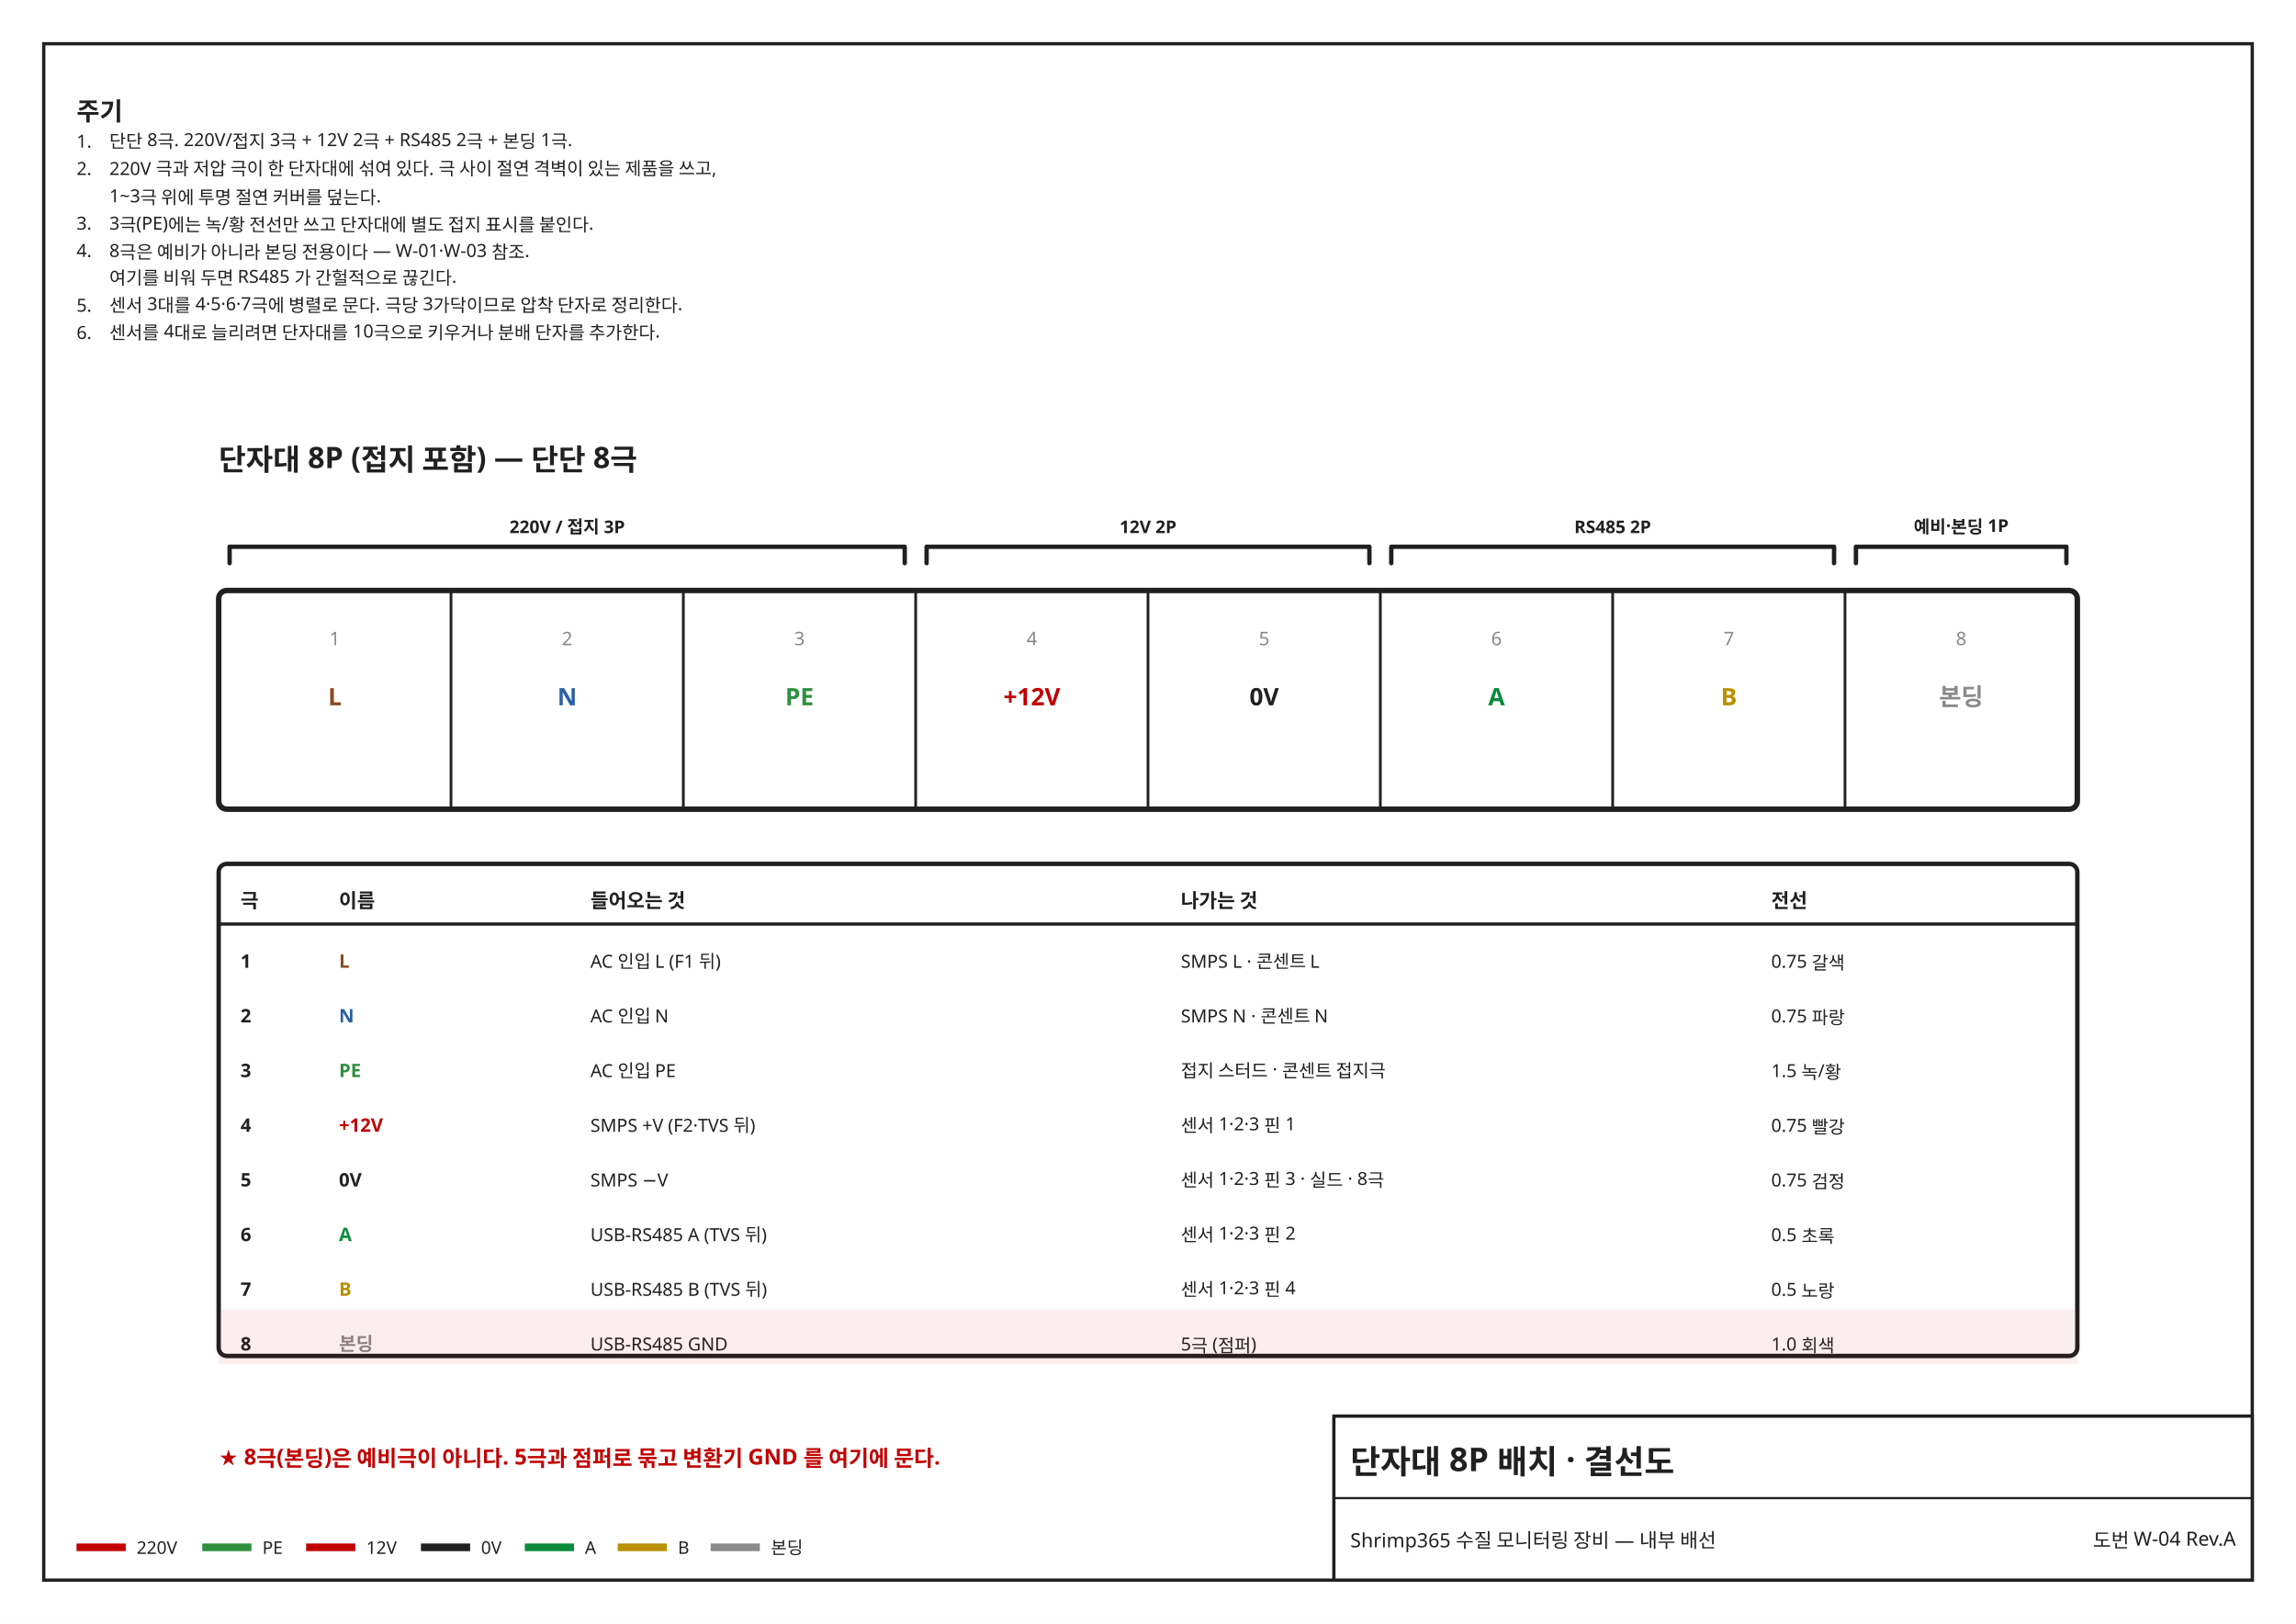
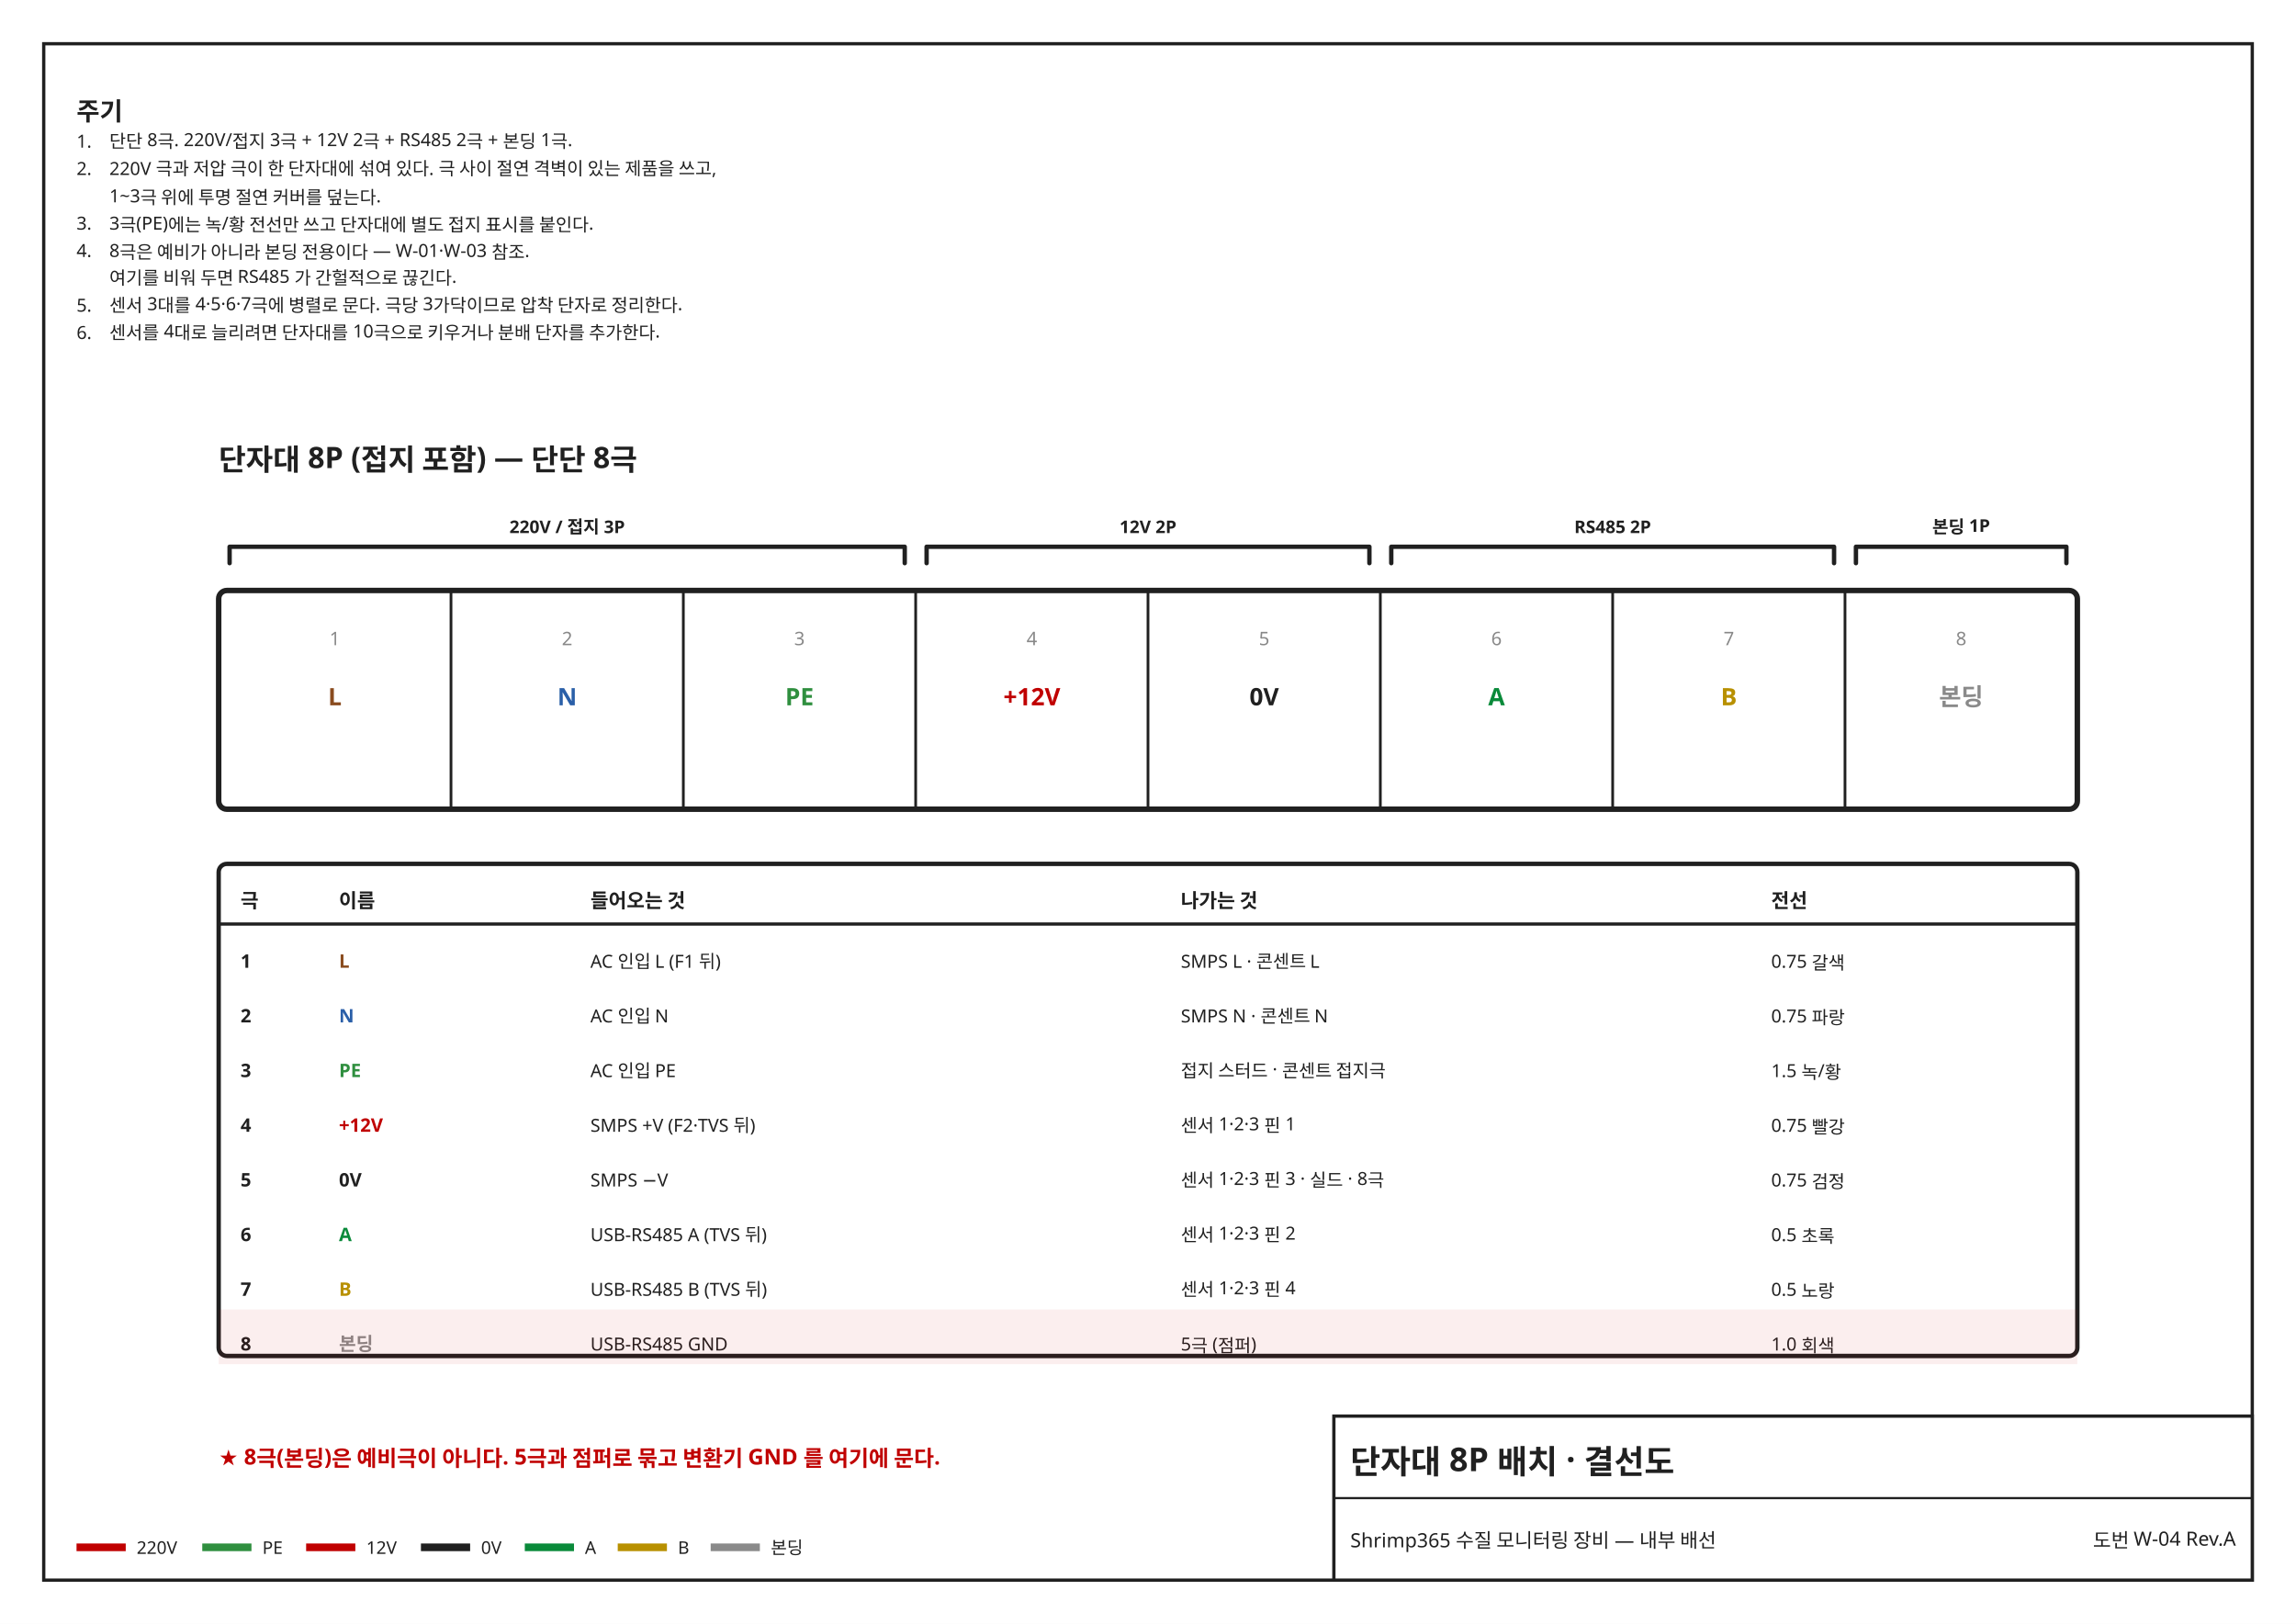
<svg xmlns="http://www.w3.org/2000/svg" width="420mm" height="297mm" viewBox="0 0 420 297">
  <rect x="0" y="0" width="420" height="297" fill="#ffffff" />
  <rect x="8" y="8" width="404" height="281" fill="none" stroke="#202020" stroke-width="0.6" />
  <rect x="40.00" y="108.00" width="340.00" height="40.00" fill="#ffffff" stroke="#202020" stroke-width="1.00" rx="1.5" />
  <text x="210.00" y="129.40" font-family="sans-serif" font-size="4.00" text-anchor="middle" fill="#202020" font-weight="bold" />
  <text x="61.25" y="118.00" font-family="sans-serif" font-size="3.40" text-anchor="middle" fill="#888" font-weight="normal">1</text>
  <text x="61.25" y="129.00" font-family="sans-serif" font-size="4.40" text-anchor="middle" fill="#8a4b1e" font-weight="bold">L</text>
  <path d="M 82.50 108.00 L 82.50 148.00" fill="none" stroke="#202020" stroke-width="0.50" stroke-linejoin="round" stroke-linecap="round" />
  <text x="103.75" y="118.00" font-family="sans-serif" font-size="3.40" text-anchor="middle" fill="#888" font-weight="normal">2</text>
  <text x="103.75" y="129.00" font-family="sans-serif" font-size="4.40" text-anchor="middle" fill="#2a5fa8" font-weight="bold">N</text>
  <path d="M 125.00 108.00 L 125.00 148.00" fill="none" stroke="#202020" stroke-width="0.50" stroke-linejoin="round" stroke-linecap="round" />
  <text x="146.25" y="118.00" font-family="sans-serif" font-size="3.40" text-anchor="middle" fill="#888" font-weight="normal">3</text>
  <text x="146.25" y="129.00" font-family="sans-serif" font-size="4.40" text-anchor="middle" fill="#2f8f3f" font-weight="bold">PE</text>
  <path d="M 167.50 108.00 L 167.50 148.00" fill="none" stroke="#202020" stroke-width="0.50" stroke-linejoin="round" stroke-linecap="round" />
  <text x="188.75" y="118.00" font-family="sans-serif" font-size="3.40" text-anchor="middle" fill="#888" font-weight="normal">4</text>
  <text x="188.75" y="129.00" font-family="sans-serif" font-size="4.40" text-anchor="middle" fill="#c00000" font-weight="bold">+12V</text>
  <path d="M 210.00 108.00 L 210.00 148.00" fill="none" stroke="#202020" stroke-width="0.50" stroke-linejoin="round" stroke-linecap="round" />
  <text x="231.25" y="118.00" font-family="sans-serif" font-size="3.40" text-anchor="middle" fill="#888" font-weight="normal">5</text>
  <text x="231.25" y="129.00" font-family="sans-serif" font-size="4.40" text-anchor="middle" fill="#202020" font-weight="bold">0V</text>
  <path d="M 252.50 108.00 L 252.50 148.00" fill="none" stroke="#202020" stroke-width="0.50" stroke-linejoin="round" stroke-linecap="round" />
  <text x="273.75" y="118.00" font-family="sans-serif" font-size="3.40" text-anchor="middle" fill="#888" font-weight="normal">6</text>
  <text x="273.75" y="129.00" font-family="sans-serif" font-size="4.40" text-anchor="middle" fill="#0a8a3a" font-weight="bold">A</text>
  <path d="M 295.00 108.00 L 295.00 148.00" fill="none" stroke="#202020" stroke-width="0.50" stroke-linejoin="round" stroke-linecap="round" />
  <text x="316.25" y="118.00" font-family="sans-serif" font-size="3.40" text-anchor="middle" fill="#888" font-weight="normal">7</text>
  <text x="316.25" y="129.00" font-family="sans-serif" font-size="4.40" text-anchor="middle" fill="#b89000" font-weight="bold">B</text>
  <path d="M 337.50 108.00 L 337.50 148.00" fill="none" stroke="#202020" stroke-width="0.50" stroke-linejoin="round" stroke-linecap="round" />
  <text x="358.75" y="118.00" font-family="sans-serif" font-size="3.40" text-anchor="middle" fill="#888" font-weight="normal">8</text>
  <text x="358.75" y="129.00" font-family="sans-serif" font-size="4.40" text-anchor="middle" fill="#8a8a8a" font-weight="bold">본딩</text>
  <path d="M 42.00 103.00 L 42.00 100.00 L 165.50 100.00 L 165.50 103.00" fill="none" stroke="#202020" stroke-width="0.80" stroke-linejoin="round" stroke-linecap="round" />
  <text x="103.75" y="97.50" font-family="sans-serif" font-size="3.20" text-anchor="middle" fill="#202020" font-weight="bold">220V / 접지  3P</text>
  <path d="M 169.50 103.00 L 169.50 100.00 L 250.50 100.00 L 250.50 103.00" fill="none" stroke="#202020" stroke-width="0.80" stroke-linejoin="round" stroke-linecap="round" />
  <text x="210.00" y="97.50" font-family="sans-serif" font-size="3.20" text-anchor="middle" fill="#202020" font-weight="bold">12V  2P</text>
  <path d="M 254.50 103.00 L 254.50 100.00 L 335.50 100.00 L 335.50 103.00" fill="none" stroke="#202020" stroke-width="0.80" stroke-linejoin="round" stroke-linecap="round" />
  <text x="295.00" y="97.50" font-family="sans-serif" font-size="3.20" text-anchor="middle" fill="#202020" font-weight="bold">RS485  2P</text>
  <path d="M 339.50 103.00 L 339.50 100.00 L 378.00 100.00 L 378.00 103.00" fill="none" stroke="#202020" stroke-width="0.80" stroke-linejoin="round" stroke-linecap="round" />
-   <text x="358.75" y="97.50" font-family="sans-serif" font-size="3.20" text-anchor="middle" fill="#202020" font-weight="bold">예비·본딩 1P</text>
+   <text x="358.75" y="97.50" font-family="sans-serif" font-size="3.20" text-anchor="middle" fill="#202020" font-weight="bold">본딩 1P</text>
  <text x="40.00" y="86.00" font-family="sans-serif" font-size="5.40" text-anchor="start" fill="#202020" font-weight="bold">단자대 8P (접지 포함) — 단단 8극</text>
  <rect x="40.00" y="158.00" width="340.00" height="90.00" fill="#ffffff" stroke="#202020" stroke-width="0.80" rx="1.5" />
  <text x="210.00" y="204.40" font-family="sans-serif" font-size="4.00" text-anchor="middle" fill="#202020" font-weight="bold" />
  <text x="44.00" y="166.00" font-family="sans-serif" font-size="3.60" text-anchor="start" fill="#202020" font-weight="bold">극</text>
  <text x="62.00" y="166.00" font-family="sans-serif" font-size="3.60" text-anchor="start" fill="#202020" font-weight="bold">이름</text>
  <text x="108.00" y="166.00" font-family="sans-serif" font-size="3.60" text-anchor="start" fill="#202020" font-weight="bold">들어오는 것</text>
  <text x="216.00" y="166.00" font-family="sans-serif" font-size="3.60" text-anchor="start" fill="#202020" font-weight="bold">나가는 것</text>
  <text x="324.00" y="166.00" font-family="sans-serif" font-size="3.60" text-anchor="start" fill="#202020" font-weight="bold">전선</text>
  <path d="M 40.00 169.00 L 380.00 169.00" fill="none" stroke="#202020" stroke-width="0.60" stroke-linejoin="round" stroke-linecap="round" />
  <text x="44.00" y="177.00" font-family="sans-serif" font-size="3.40" text-anchor="start" fill="#202020" font-weight="bold">1</text>
  <text x="62.00" y="177.00" font-family="sans-serif" font-size="3.40" text-anchor="start" fill="#8a4b1e" font-weight="bold">L</text>
  <text x="108.00" y="177.00" font-family="sans-serif" font-size="3.30" text-anchor="start" fill="#202020" font-weight="normal">AC 인입 L (F1 뒤)</text>
  <text x="216.00" y="177.00" font-family="sans-serif" font-size="3.30" text-anchor="start" fill="#202020" font-weight="normal">SMPS L · 콘센트 L</text>
  <text x="324.00" y="177.00" font-family="sans-serif" font-size="3.30" text-anchor="start" fill="#202020" font-weight="normal">0.75 갈색</text>
  <text x="44.00" y="187.00" font-family="sans-serif" font-size="3.40" text-anchor="start" fill="#202020" font-weight="bold">2</text>
  <text x="62.00" y="187.00" font-family="sans-serif" font-size="3.40" text-anchor="start" fill="#2a5fa8" font-weight="bold">N</text>
  <text x="108.00" y="187.00" font-family="sans-serif" font-size="3.30" text-anchor="start" fill="#202020" font-weight="normal">AC 인입 N</text>
  <text x="216.00" y="187.00" font-family="sans-serif" font-size="3.30" text-anchor="start" fill="#202020" font-weight="normal">SMPS N · 콘센트 N</text>
  <text x="324.00" y="187.00" font-family="sans-serif" font-size="3.30" text-anchor="start" fill="#202020" font-weight="normal">0.75 파랑</text>
  <text x="44.00" y="197.00" font-family="sans-serif" font-size="3.40" text-anchor="start" fill="#202020" font-weight="bold">3</text>
  <text x="62.00" y="197.00" font-family="sans-serif" font-size="3.40" text-anchor="start" fill="#2f8f3f" font-weight="bold">PE</text>
  <text x="108.00" y="197.00" font-family="sans-serif" font-size="3.30" text-anchor="start" fill="#202020" font-weight="normal">AC 인입 PE</text>
  <text x="216.00" y="197.00" font-family="sans-serif" font-size="3.30" text-anchor="start" fill="#202020" font-weight="normal">접지 스터드 · 콘센트 접지극</text>
  <text x="324.00" y="197.00" font-family="sans-serif" font-size="3.30" text-anchor="start" fill="#202020" font-weight="normal">1.5 녹/황</text>
  <text x="44.00" y="207.00" font-family="sans-serif" font-size="3.40" text-anchor="start" fill="#202020" font-weight="bold">4</text>
  <text x="62.00" y="207.00" font-family="sans-serif" font-size="3.40" text-anchor="start" fill="#c00000" font-weight="bold">+12V</text>
  <text x="108.00" y="207.00" font-family="sans-serif" font-size="3.30" text-anchor="start" fill="#202020" font-weight="normal">SMPS +V (F2·TVS 뒤)</text>
  <text x="216.00" y="207.00" font-family="sans-serif" font-size="3.30" text-anchor="start" fill="#202020" font-weight="normal">센서 1·2·3 핀 1</text>
  <text x="324.00" y="207.00" font-family="sans-serif" font-size="3.30" text-anchor="start" fill="#202020" font-weight="normal">0.75 빨강</text>
  <text x="44.00" y="217.00" font-family="sans-serif" font-size="3.40" text-anchor="start" fill="#202020" font-weight="bold">5</text>
  <text x="62.00" y="217.00" font-family="sans-serif" font-size="3.40" text-anchor="start" fill="#202020" font-weight="bold">0V</text>
  <text x="108.00" y="217.00" font-family="sans-serif" font-size="3.30" text-anchor="start" fill="#202020" font-weight="normal">SMPS −V</text>
  <text x="216.00" y="217.00" font-family="sans-serif" font-size="3.30" text-anchor="start" fill="#202020" font-weight="normal">센서 1·2·3 핀 3 · 실드 · 8극</text>
  <text x="324.00" y="217.00" font-family="sans-serif" font-size="3.30" text-anchor="start" fill="#202020" font-weight="normal">0.75 검정</text>
  <text x="44.00" y="227.00" font-family="sans-serif" font-size="3.40" text-anchor="start" fill="#202020" font-weight="bold">6</text>
  <text x="62.00" y="227.00" font-family="sans-serif" font-size="3.40" text-anchor="start" fill="#0a8a3a" font-weight="bold">A</text>
  <text x="108.00" y="227.00" font-family="sans-serif" font-size="3.30" text-anchor="start" fill="#202020" font-weight="normal">USB-RS485 A (TVS 뒤)</text>
  <text x="216.00" y="227.00" font-family="sans-serif" font-size="3.30" text-anchor="start" fill="#202020" font-weight="normal">센서 1·2·3 핀 2</text>
  <text x="324.00" y="227.00" font-family="sans-serif" font-size="3.30" text-anchor="start" fill="#202020" font-weight="normal">0.5 초록</text>
  <text x="44.00" y="237.00" font-family="sans-serif" font-size="3.40" text-anchor="start" fill="#202020" font-weight="bold">7</text>
  <text x="62.00" y="237.00" font-family="sans-serif" font-size="3.40" text-anchor="start" fill="#b89000" font-weight="bold">B</text>
  <text x="108.00" y="237.00" font-family="sans-serif" font-size="3.30" text-anchor="start" fill="#202020" font-weight="normal">USB-RS485 B (TVS 뒤)</text>
  <text x="216.00" y="237.00" font-family="sans-serif" font-size="3.30" text-anchor="start" fill="#202020" font-weight="normal">센서 1·2·3 핀 4</text>
  <text x="324.00" y="237.00" font-family="sans-serif" font-size="3.30" text-anchor="start" fill="#202020" font-weight="normal">0.5 노랑</text>
  <text x="44.00" y="247.00" font-family="sans-serif" font-size="3.40" text-anchor="start" fill="#202020" font-weight="bold">8</text>
  <text x="62.00" y="247.00" font-family="sans-serif" font-size="3.40" text-anchor="start" fill="#8a8a8a" font-weight="bold">본딩</text>
  <text x="108.00" y="247.00" font-family="sans-serif" font-size="3.30" text-anchor="start" fill="#202020" font-weight="normal">USB-RS485 GND</text>
  <text x="216.00" y="247.00" font-family="sans-serif" font-size="3.30" text-anchor="start" fill="#202020" font-weight="normal">5극 (점퍼)</text>
  <text x="324.00" y="247.00" font-family="sans-serif" font-size="3.30" text-anchor="start" fill="#202020" font-weight="normal">1.0 회색</text>
  <rect x="40" y="239.5" width="340" height="10" fill="#c00000" opacity="0.07" />
  <text x="40.00" y="268.00" font-family="sans-serif" font-size="4.00" text-anchor="start" fill="#c00000" font-weight="bold">★ 8극(본딩)은 예비극이 아니다. 5극과 점퍼로 묶고 변환기 GND 를 여기에 문다.</text>
  <rect x="244.00" y="259.00" width="168.00" height="30.00" fill="#fff" stroke="#202020" stroke-width="0.6" />
  <line x1="244.00" y1="274.00" x2="412.00" y2="274.00" stroke="#202020" stroke-width="0.4" />
  <text x="247.00" y="269.50" font-family="sans-serif" font-size="6.00" text-anchor="start" fill="#202020" font-weight="bold">단자대 8P 배치 · 결선도</text>
  <text x="247.00" y="283.00" font-family="sans-serif" font-size="3.60" text-anchor="start" fill="#202020" font-weight="normal">Shrimp365 수질 모니터링 장비 — 내부 배선</text>
  <text x="409.00" y="283.00" font-family="sans-serif" font-size="3.60" text-anchor="end" fill="#202020" font-weight="normal">도번 W-04   Rev.A</text>
  <text x="14.00" y="22.00" font-family="sans-serif" font-size="4.60" text-anchor="start" fill="#202020" font-weight="bold">주기</text>
  <text x="14.00" y="27.00" font-family="sans-serif" font-size="3.30" text-anchor="start" fill="#202020" font-weight="normal">1.</text>
  <text x="20.00" y="27.00" font-family="sans-serif" font-size="3.30" text-anchor="start" fill="#202020" font-weight="normal">단단 8극. 220V/접지 3극 + 12V 2극 + RS485 2극 + 본딩 1극.</text>
  <text x="14.00" y="32.00" font-family="sans-serif" font-size="3.30" text-anchor="start" fill="#202020" font-weight="normal">2.</text>
  <text x="20.00" y="32.00" font-family="sans-serif" font-size="3.30" text-anchor="start" fill="#202020" font-weight="normal">220V 극과 저압 극이 한 단자대에 섞여 있다. 극 사이 절연 격벽이 있는 제품을 쓰고,</text>
  <text x="20.00" y="37.00" font-family="sans-serif" font-size="3.30" text-anchor="start" fill="#202020" font-weight="normal">1~3극 위에 투명 절연 커버를 덮는다.</text>
  <text x="14.00" y="42.00" font-family="sans-serif" font-size="3.30" text-anchor="start" fill="#202020" font-weight="normal">3.</text>
  <text x="20.00" y="42.00" font-family="sans-serif" font-size="3.30" text-anchor="start" fill="#202020" font-weight="normal">3극(PE)에는 녹/황 전선만 쓰고 단자대에 별도 접지 표시를 붙인다.</text>
  <text x="14.00" y="47.00" font-family="sans-serif" font-size="3.30" text-anchor="start" fill="#202020" font-weight="normal">4.</text>
  <text x="20.00" y="47.00" font-family="sans-serif" font-size="3.30" text-anchor="start" fill="#202020" font-weight="normal">8극은 예비가 아니라 본딩 전용이다 — W-01·W-03 참조.</text>
  <text x="20.00" y="52.00" font-family="sans-serif" font-size="3.30" text-anchor="start" fill="#202020" font-weight="normal">여기를 비워 두면 RS485 가 간헐적으로 끊긴다.</text>
  <text x="14.00" y="57.00" font-family="sans-serif" font-size="3.30" text-anchor="start" fill="#202020" font-weight="normal">5.</text>
  <text x="20.00" y="57.00" font-family="sans-serif" font-size="3.30" text-anchor="start" fill="#202020" font-weight="normal">센서 3대를 4·5·6·7극에 병렬로 문다. 극당 3가닥이므로 압착 단자로 정리한다.</text>
  <text x="14.00" y="62.00" font-family="sans-serif" font-size="3.30" text-anchor="start" fill="#202020" font-weight="normal">6.</text>
  <text x="20.00" y="62.00" font-family="sans-serif" font-size="3.30" text-anchor="start" fill="#202020" font-weight="normal">센서를 4대로 늘리려면 단자대를 10극으로 키우거나 분배 단자를 추가한다.</text>
  <line x1="14.00" y1="283.00" x2="23.00" y2="283.00" stroke="#c00000" stroke-width="1.4" />
  <text x="25.00" y="284.20" font-family="sans-serif" font-size="3.20" text-anchor="start" fill="#202020" font-weight="normal">220V</text>
  <line x1="37.00" y1="283.00" x2="46.00" y2="283.00" stroke="#2f8f3f" stroke-width="1.4" />
  <text x="48.00" y="284.20" font-family="sans-serif" font-size="3.20" text-anchor="start" fill="#202020" font-weight="normal">PE</text>
  <line x1="56.00" y1="283.00" x2="65.00" y2="283.00" stroke="#c00000" stroke-width="1.4" />
  <text x="67.00" y="284.20" font-family="sans-serif" font-size="3.20" text-anchor="start" fill="#202020" font-weight="normal">12V</text>
  <line x1="77.00" y1="283.00" x2="86.00" y2="283.00" stroke="#202020" stroke-width="1.4" />
  <text x="88.00" y="284.20" font-family="sans-serif" font-size="3.20" text-anchor="start" fill="#202020" font-weight="normal">0V</text>
  <line x1="96.00" y1="283.00" x2="105.00" y2="283.00" stroke="#0a8a3a" stroke-width="1.4" />
  <text x="107.00" y="284.20" font-family="sans-serif" font-size="3.20" text-anchor="start" fill="#202020" font-weight="normal">A</text>
  <line x1="113.00" y1="283.00" x2="122.00" y2="283.00" stroke="#b89000" stroke-width="1.4" />
  <text x="124.00" y="284.20" font-family="sans-serif" font-size="3.20" text-anchor="start" fill="#202020" font-weight="normal">B</text>
  <line x1="130.00" y1="283.00" x2="139.00" y2="283.00" stroke="#8a8a8a" stroke-width="1.4" />
  <text x="141.00" y="284.20" font-family="sans-serif" font-size="3.20" text-anchor="start" fill="#202020" font-weight="normal">본딩</text>
</svg>
